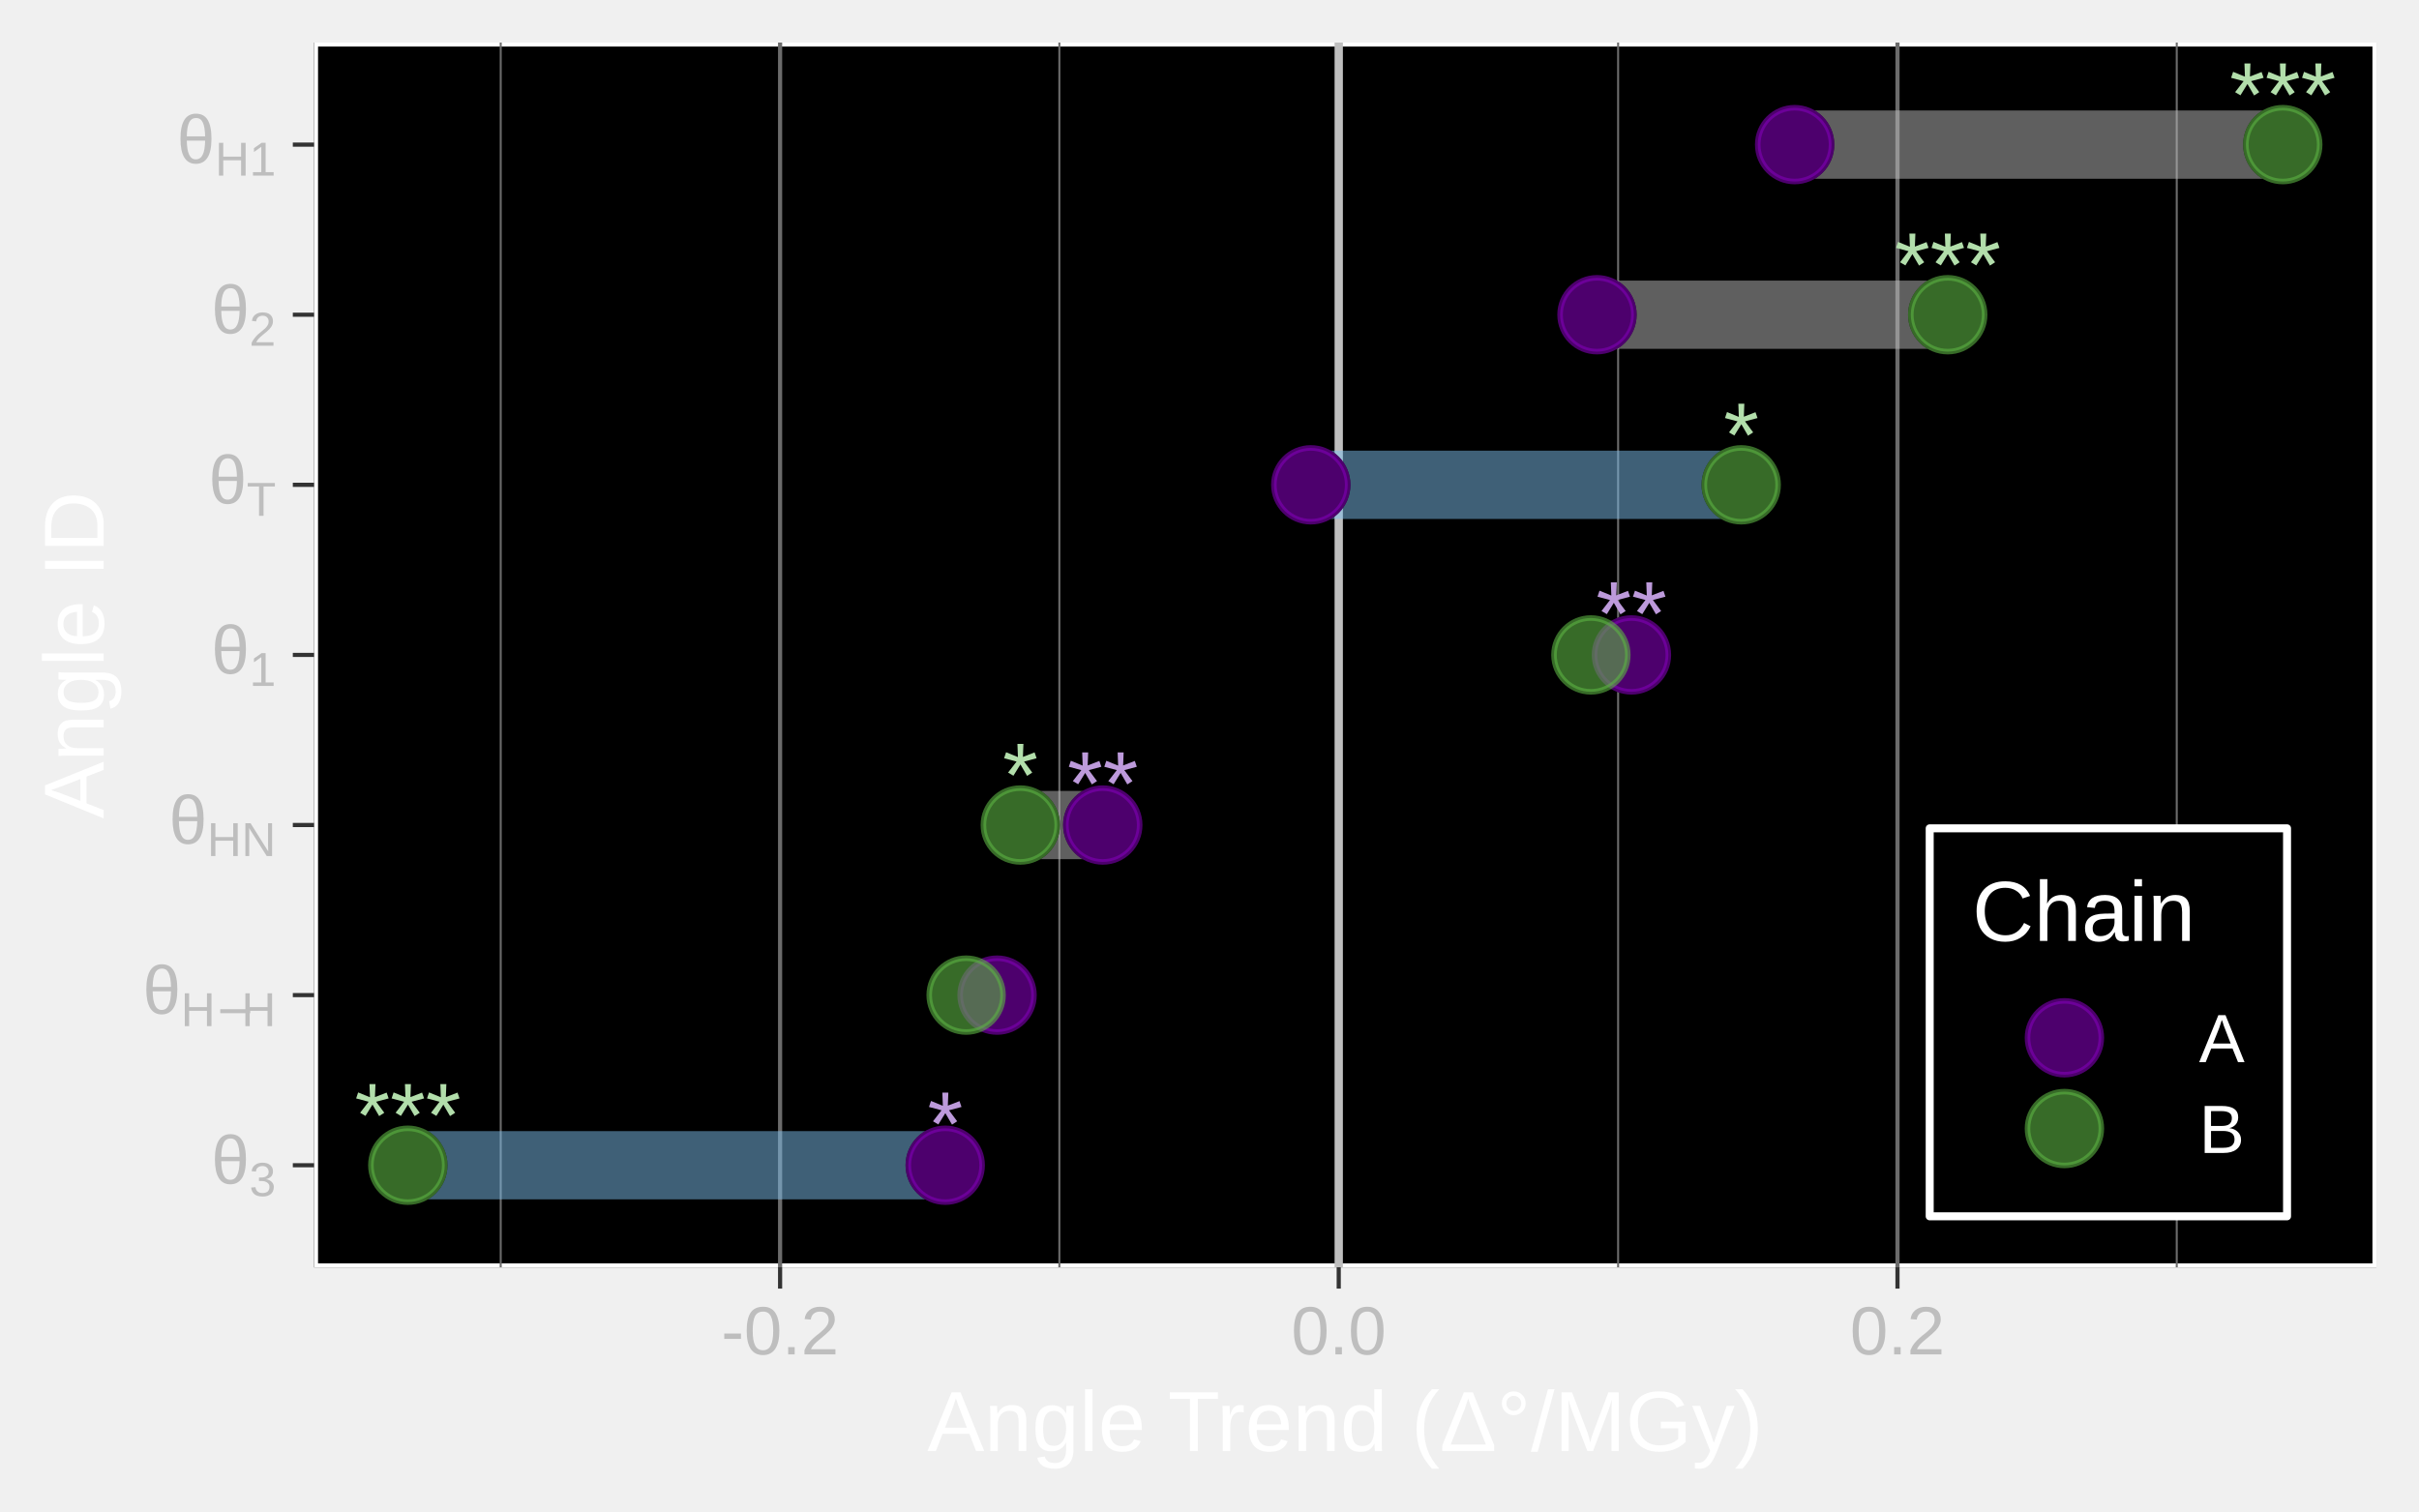
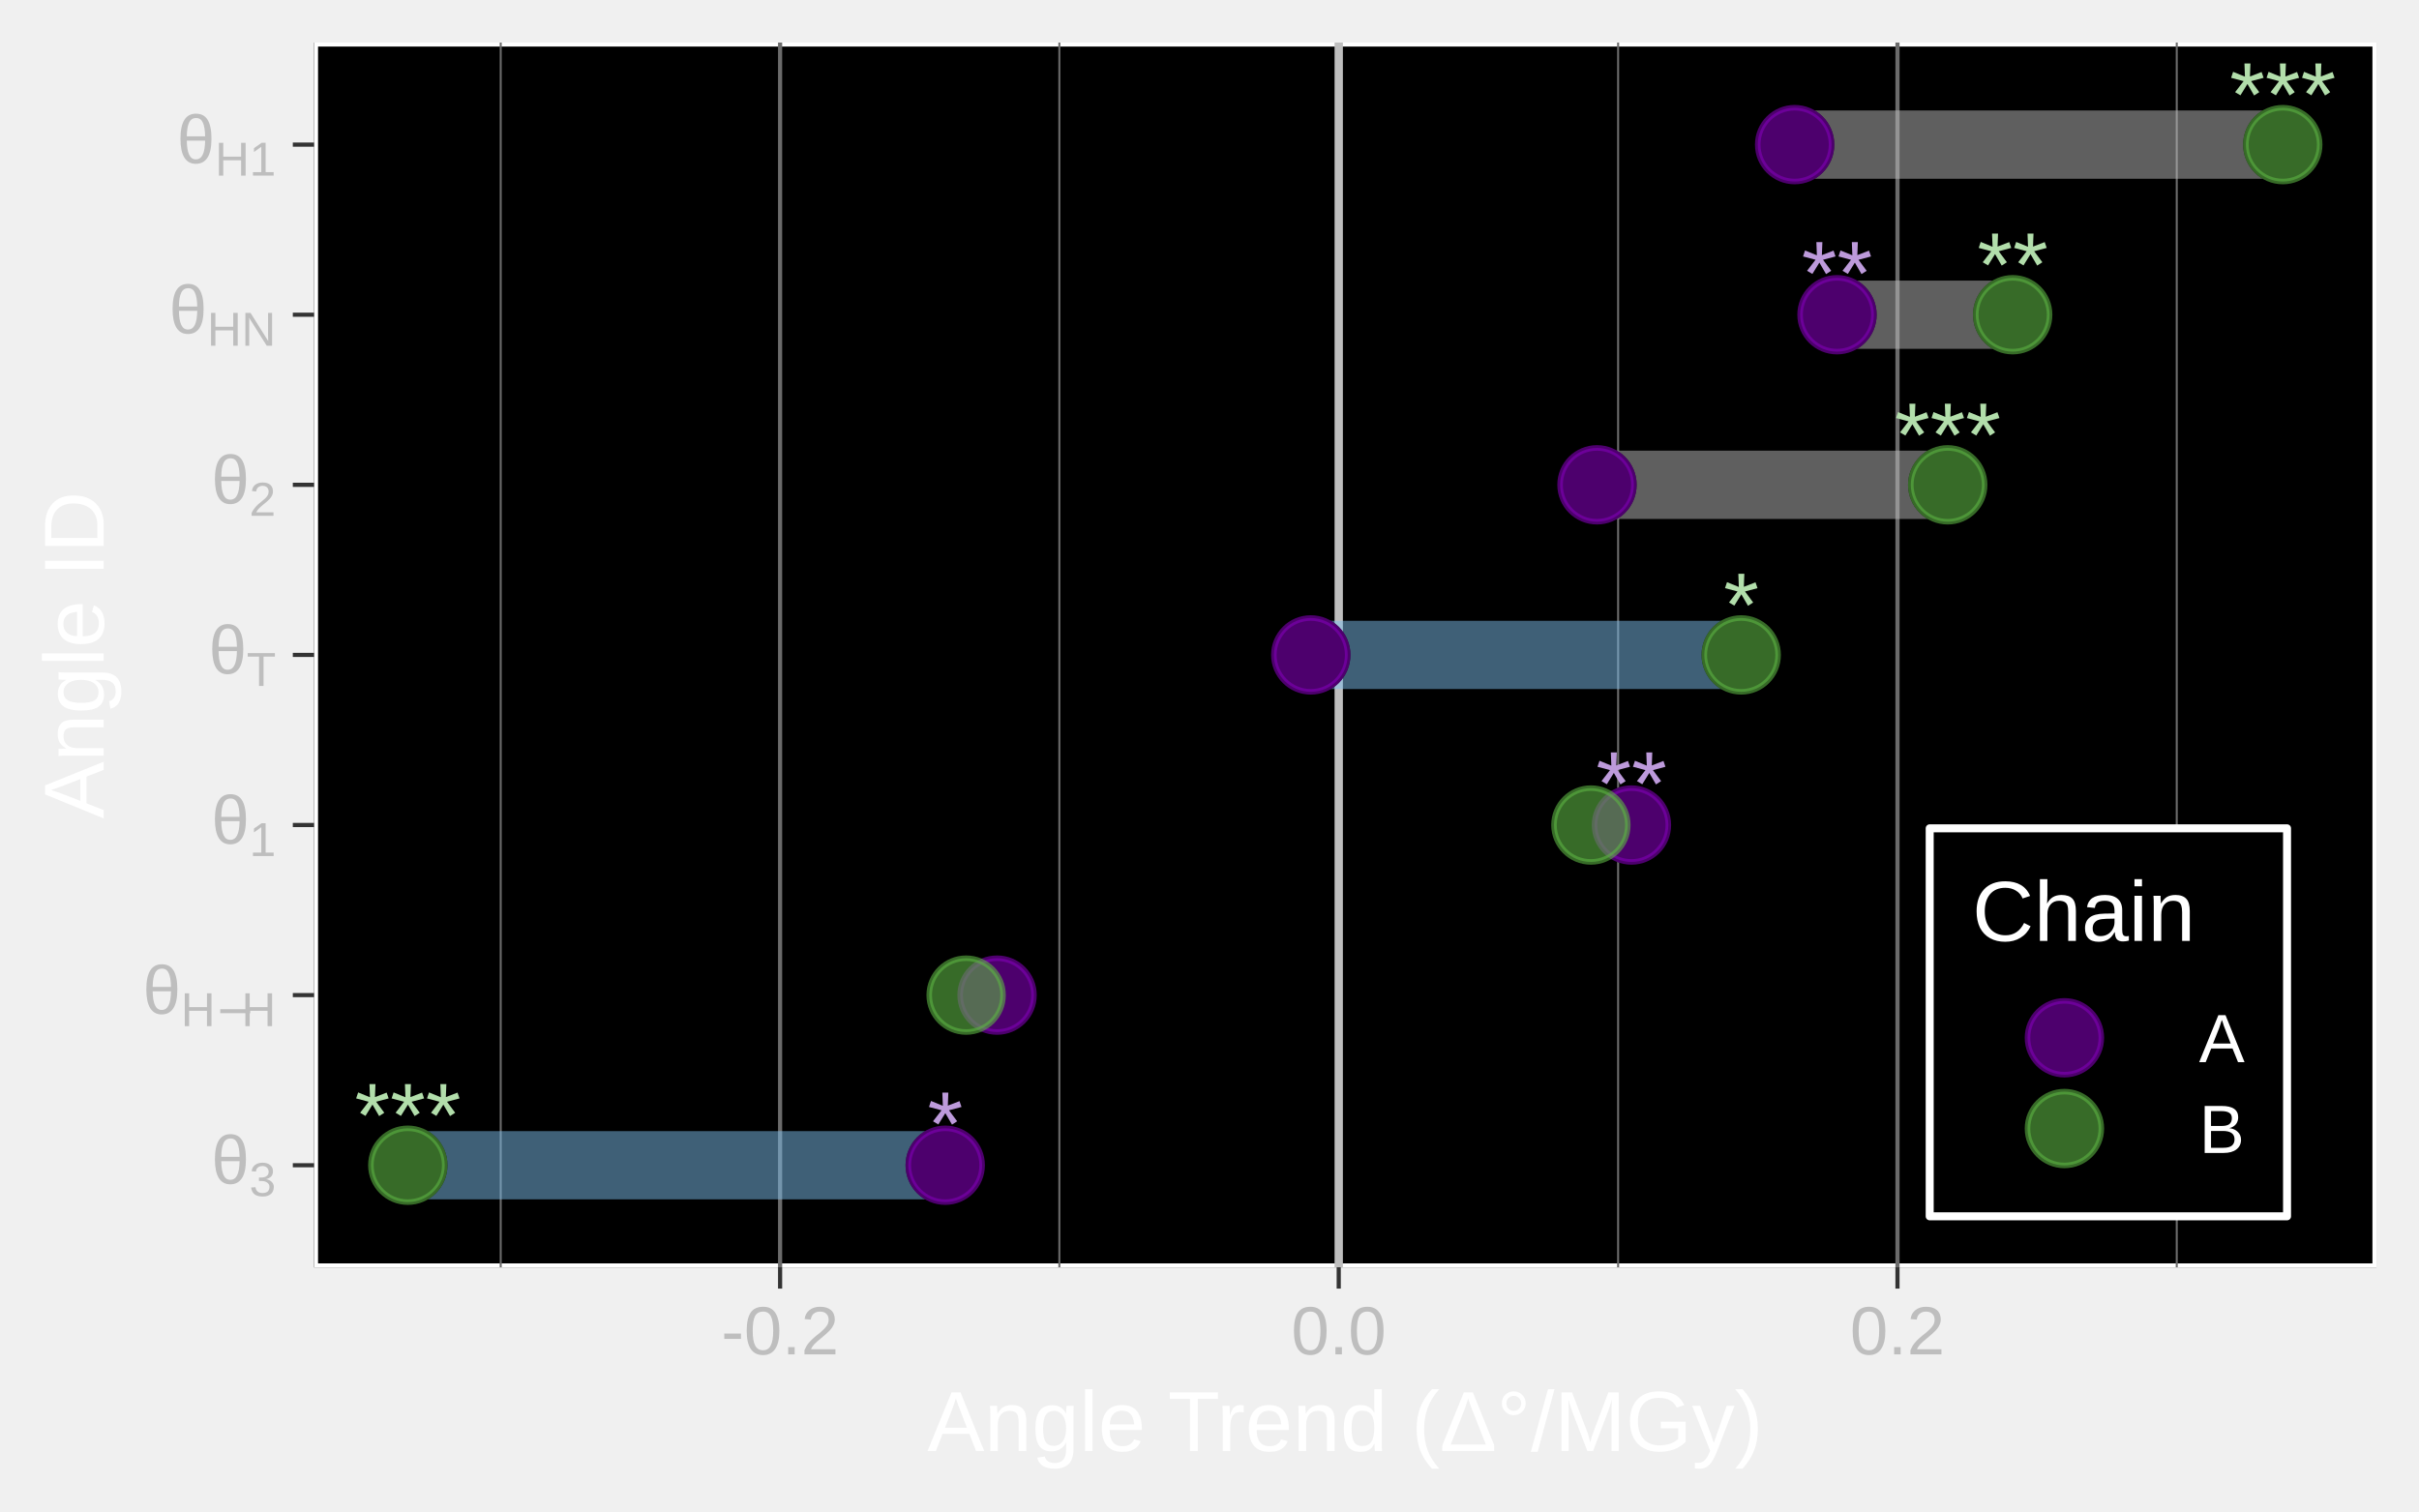
<svg xmlns="http://www.w3.org/2000/svg" width="226.77pt" height="141.73pt" viewBox="0 0 226.77 141.73">
  <g class="svglite">
    <defs>
      <style type="text/css">
    .svglite line, .svglite polyline, .svglite polygon, .svglite path, .svglite rect, .svglite circle {
      fill: none;
      stroke: #000000;
      stroke-linecap: round;
      stroke-linejoin: round;
      stroke-miterlimit: 10.00;
    }
    .svglite text {
      white-space: pre;
    }
    .svglite g.glyphgroup path {
      fill: inherit;
      stroke: none;
    }
  </style>
    </defs>
    <rect width="100%" height="100%" style="stroke: none; fill: none;" />
    <defs>
      <clipPath id="cpMC4wMHwyMjYuNzd8MC4wMHwxNDEuNzM=">
        <rect x="0.00" y="0.00" width="226.77" height="141.73" />
      </clipPath>
    </defs>
    <g clip-path="url(#cpMC4wMHwyMjYuNzd8MC4wMHwxNDEuNzM=)">
</g>
    <defs>
      <clipPath id="cpMjkuNDR8MjIyLjc5fDMuOTl8MTE4Ljgz">
        <rect x="29.44" y="3.99" width="193.34" height="114.85" />
      </clipPath>
    </defs>
    <g clip-path="url(#cpMjkuNDR8MjIyLjc5fDMuOTl8MTE4Ljgz)">
      <rect x="29.44" y="3.99" width="193.34" height="114.85" style="stroke-width: 0.75; stroke: #FFFFFF; fill: #000000;" />
      <polyline points="46.94,118.83 46.94,3.99 " style="stroke-width: 0.19; stroke: #6B6B6B; stroke-linecap: butt;" />
      <polyline points="99.31,118.83 99.31,3.99 " style="stroke-width: 0.19; stroke: #6B6B6B; stroke-linecap: butt;" />
      <polyline points="151.69,118.83 151.69,3.99 " style="stroke-width: 0.19; stroke: #6B6B6B; stroke-linecap: butt;" />
      <polyline points="204.06,118.83 204.06,3.99 " style="stroke-width: 0.19; stroke: #6B6B6B; stroke-linecap: butt;" />
      <polyline points="73.13,118.83 73.13,3.99 " style="stroke-width: 0.39; stroke: #6B6B6B; stroke-linecap: butt;" />
      <polyline points="125.50,118.83 125.50,3.99 " style="stroke-width: 0.39; stroke: #6B6B6B; stroke-linecap: butt;" />
      <polyline points="177.88,118.83 177.88,3.99 " style="stroke-width: 0.39; stroke: #6B6B6B; stroke-linecap: butt;" />
      <line x1="125.50" y1="118.83" x2="125.50" y2="3.99" style="stroke-width: 0.78; stroke: #BEBEBE; stroke-linecap: butt;" />
      <line x1="88.61" y1="109.26" x2="38.23" y2="109.26" style="stroke-width: 6.40; stroke: #7EC0EE; stroke-opacity: 0.50; stroke-linecap: butt;" />
      <line x1="93.47" y1="93.31" x2="90.57" y2="93.31" style="stroke-width: 6.40; stroke: #BEBEBE; stroke-opacity: 0.50; stroke-linecap: butt;" />
-       <line x1="103.38" y1="77.36" x2="95.65" y2="77.36" style="stroke-width: 6.40; stroke: #BEBEBE; stroke-opacity: 0.50; stroke-linecap: butt;" />
-       <line x1="152.94" y1="61.41" x2="149.14" y2="61.41" style="stroke-width: 6.40; stroke: #BEBEBE; stroke-opacity: 0.50; stroke-linecap: butt;" />
-       <line x1="122.88" y1="45.46" x2="163.23" y2="45.46" style="stroke-width: 6.40; stroke: #7EC0EE; stroke-opacity: 0.50; stroke-linecap: butt;" />
-       <line x1="149.71" y1="29.51" x2="182.59" y2="29.51" style="stroke-width: 6.40; stroke: #BEBEBE; stroke-opacity: 0.50; stroke-linecap: butt;" />
+       <line x1="152.94" y1="77.36" x2="149.14" y2="77.36" style="stroke-width: 6.40; stroke: #BEBEBE; stroke-opacity: 0.50; stroke-linecap: butt;" />
+       <line x1="122.88" y1="61.41" x2="163.23" y2="61.41" style="stroke-width: 6.40; stroke: #7EC0EE; stroke-opacity: 0.50; stroke-linecap: butt;" />
+       <line x1="149.71" y1="45.46" x2="182.59" y2="45.46" style="stroke-width: 6.40; stroke: #BEBEBE; stroke-opacity: 0.50; stroke-linecap: butt;" />
+       <line x1="172.21" y1="29.51" x2="188.68" y2="29.51" style="stroke-width: 6.40; stroke: #BEBEBE; stroke-opacity: 0.50; stroke-linecap: butt;" />
      <line x1="168.24" y1="13.56" x2="214.00" y2="13.56" style="stroke-width: 6.40; stroke: #BEBEBE; stroke-opacity: 0.50; stroke-linecap: butt;" />
-       <circle cx="152.94" cy="61.41" r="3.46" style="stroke-width: 0.52; fill: #000000;" />
-       <circle cx="149.14" cy="61.41" r="3.46" style="stroke-width: 0.52; fill: #000000;" />
-       <circle cx="149.71" cy="29.51" r="3.46" style="stroke-width: 0.52; fill: #000000;" />
-       <circle cx="182.59" cy="29.51" r="3.46" style="stroke-width: 0.52; fill: #000000;" />
+       <circle cx="152.94" cy="77.36" r="3.46" style="stroke-width: 0.52; fill: #000000;" />
+       <circle cx="149.14" cy="77.36" r="3.46" style="stroke-width: 0.52; fill: #000000;" />
+       <circle cx="149.71" cy="45.46" r="3.46" style="stroke-width: 0.52; fill: #000000;" />
+       <circle cx="182.59" cy="45.46" r="3.46" style="stroke-width: 0.52; fill: #000000;" />
      <circle cx="88.61" cy="109.26" r="3.46" style="stroke-width: 0.52; fill: #000000;" />
      <circle cx="38.23" cy="109.26" r="3.46" style="stroke-width: 0.52; fill: #000000;" />
-       <circle cx="122.88" cy="45.46" r="3.46" style="stroke-width: 0.52; fill: #000000;" />
-       <circle cx="163.23" cy="45.46" r="3.46" style="stroke-width: 0.52; fill: #000000;" />
+       <circle cx="122.88" cy="61.41" r="3.46" style="stroke-width: 0.52; fill: #000000;" />
+       <circle cx="163.23" cy="61.41" r="3.46" style="stroke-width: 0.52; fill: #000000;" />
      <circle cx="93.47" cy="93.31" r="3.46" style="stroke-width: 0.52; fill: #000000;" />
      <circle cx="90.57" cy="93.31" r="3.46" style="stroke-width: 0.52; fill: #000000;" />
      <circle cx="168.24" cy="13.56" r="3.46" style="stroke-width: 0.52; fill: #000000;" />
      <circle cx="214.00" cy="13.56" r="3.46" style="stroke-width: 0.52; fill: #000000;" />
-       <circle cx="103.38" cy="77.36" r="3.46" style="stroke-width: 0.52; fill: #000000;" />
-       <circle cx="95.65" cy="77.36" r="3.46" style="stroke-width: 0.52; fill: #000000;" />
-       <circle cx="152.94" cy="61.41" r="3.46" style="stroke-width: 0.52; stroke: #8100B6; stroke-opacity: 0.60; fill: #8100B6; fill-opacity: 0.60;" />
-       <circle cx="149.14" cy="61.41" r="3.46" style="stroke-width: 0.52; stroke: #5CB344; stroke-opacity: 0.60; fill: #5CB344; fill-opacity: 0.60;" />
-       <circle cx="149.71" cy="29.51" r="3.46" style="stroke-width: 0.52; stroke: #8100B6; stroke-opacity: 0.60; fill: #8100B6; fill-opacity: 0.60;" />
-       <circle cx="182.59" cy="29.51" r="3.46" style="stroke-width: 0.52; stroke: #5CB344; stroke-opacity: 0.60; fill: #5CB344; fill-opacity: 0.60;" />
+       <circle cx="172.21" cy="29.51" r="3.46" style="stroke-width: 0.52; fill: #000000;" />
+       <circle cx="188.68" cy="29.51" r="3.46" style="stroke-width: 0.52; fill: #000000;" />
+       <circle cx="152.94" cy="77.36" r="3.46" style="stroke-width: 0.52; stroke: #8100B6; stroke-opacity: 0.60; fill: #8100B6; fill-opacity: 0.60;" />
+       <circle cx="149.14" cy="77.36" r="3.46" style="stroke-width: 0.52; stroke: #5CB344; stroke-opacity: 0.60; fill: #5CB344; fill-opacity: 0.60;" />
+       <circle cx="149.71" cy="45.46" r="3.46" style="stroke-width: 0.52; stroke: #8100B6; stroke-opacity: 0.60; fill: #8100B6; fill-opacity: 0.60;" />
+       <circle cx="182.59" cy="45.46" r="3.46" style="stroke-width: 0.52; stroke: #5CB344; stroke-opacity: 0.60; fill: #5CB344; fill-opacity: 0.60;" />
      <circle cx="88.61" cy="109.26" r="3.46" style="stroke-width: 0.52; stroke: #8100B6; stroke-opacity: 0.60; fill: #8100B6; fill-opacity: 0.60;" />
      <circle cx="38.23" cy="109.26" r="3.46" style="stroke-width: 0.52; stroke: #5CB344; stroke-opacity: 0.60; fill: #5CB344; fill-opacity: 0.60;" />
-       <circle cx="122.88" cy="45.46" r="3.46" style="stroke-width: 0.52; stroke: #8100B6; stroke-opacity: 0.60; fill: #8100B6; fill-opacity: 0.60;" />
-       <circle cx="163.23" cy="45.46" r="3.46" style="stroke-width: 0.52; stroke: #5CB344; stroke-opacity: 0.60; fill: #5CB344; fill-opacity: 0.60;" />
+       <circle cx="122.88" cy="61.41" r="3.46" style="stroke-width: 0.52; stroke: #8100B6; stroke-opacity: 0.60; fill: #8100B6; fill-opacity: 0.60;" />
+       <circle cx="163.23" cy="61.41" r="3.46" style="stroke-width: 0.52; stroke: #5CB344; stroke-opacity: 0.60; fill: #5CB344; fill-opacity: 0.60;" />
      <circle cx="93.47" cy="93.31" r="3.46" style="stroke-width: 0.52; stroke: #8100B6; stroke-opacity: 0.60; fill: #8100B6; fill-opacity: 0.60;" />
      <circle cx="90.57" cy="93.31" r="3.46" style="stroke-width: 0.52; stroke: #5CB344; stroke-opacity: 0.60; fill: #5CB344; fill-opacity: 0.60;" />
      <circle cx="168.24" cy="13.56" r="3.46" style="stroke-width: 0.52; stroke: #8100B6; stroke-opacity: 0.60; fill: #8100B6; fill-opacity: 0.60;" />
      <circle cx="214.00" cy="13.56" r="3.46" style="stroke-width: 0.52; stroke: #5CB344; stroke-opacity: 0.60; fill: #5CB344; fill-opacity: 0.60;" />
-       <circle cx="103.38" cy="77.36" r="3.46" style="stroke-width: 0.52; stroke: #8100B6; stroke-opacity: 0.60; fill: #8100B6; fill-opacity: 0.60;" />
-       <circle cx="95.65" cy="77.36" r="3.46" style="stroke-width: 0.52; stroke: #5CB344; stroke-opacity: 0.60; fill: #5CB344; fill-opacity: 0.60;" />
-       <text x="152.94" y="60.48" text-anchor="middle" style="font-size: 8.54px;fill: #BD9ADB; font-family: &quot;Arial&quot;;" textLength="6.62px" lengthAdjust="spacingAndGlyphs">**</text>
-       <text x="149.71" y="28.58" text-anchor="middle" style="font-size: 8.54px;fill: #BD9ADB; font-family: &quot;Arial&quot;;" textLength="2.38px" lengthAdjust="spacingAndGlyphs"> </text>
+       <circle cx="172.21" cy="29.51" r="3.46" style="stroke-width: 0.52; stroke: #8100B6; stroke-opacity: 0.60; fill: #8100B6; fill-opacity: 0.60;" />
+       <circle cx="188.68" cy="29.51" r="3.46" style="stroke-width: 0.52; stroke: #5CB344; stroke-opacity: 0.60; fill: #5CB344; fill-opacity: 0.60;" />
+       <text x="152.94" y="76.43" text-anchor="middle" style="font-size: 8.54px;fill: #BD9ADB; font-family: &quot;Arial&quot;;" textLength="6.62px" lengthAdjust="spacingAndGlyphs">**</text>
+       <text x="149.71" y="44.53" text-anchor="middle" style="font-size: 8.54px;fill: #BD9ADB; font-family: &quot;Arial&quot;;" textLength="2.38px" lengthAdjust="spacingAndGlyphs"> </text>
      <text x="88.61" y="108.33" text-anchor="middle" style="font-size: 8.54px;fill: #BD9ADB; font-family: &quot;Arial&quot;;" textLength="3.31px" lengthAdjust="spacingAndGlyphs">*</text>
-       <text x="122.88" y="44.53" text-anchor="middle" style="font-size: 8.54px;fill: #BD9ADB; font-family: &quot;Arial&quot;;" textLength="2.38px" lengthAdjust="spacingAndGlyphs"> </text>
+       <text x="122.88" y="60.48" text-anchor="middle" style="font-size: 8.54px;fill: #BD9ADB; font-family: &quot;Arial&quot;;" textLength="2.38px" lengthAdjust="spacingAndGlyphs"> </text>
      <text x="93.47" y="92.38" text-anchor="middle" style="font-size: 8.54px;fill: #BD9ADB; font-family: &quot;Arial&quot;;" textLength="2.38px" lengthAdjust="spacingAndGlyphs"> </text>
      <text x="168.24" y="12.62" text-anchor="middle" style="font-size: 8.54px;fill: #BD9ADB; font-family: &quot;Arial&quot;;" textLength="2.38px" lengthAdjust="spacingAndGlyphs"> </text>
-       <text x="103.38" y="76.43" text-anchor="middle" style="font-size: 8.54px;fill: #BD9ADB; font-family: &quot;Arial&quot;;" textLength="6.62px" lengthAdjust="spacingAndGlyphs">**</text>
-       <text x="149.14" y="59.68" text-anchor="middle" style="font-size: 8.54px;fill: #B2DEAB; font-family: &quot;Arial&quot;;" textLength="2.38px" lengthAdjust="spacingAndGlyphs"> </text>
-       <text x="182.59" y="27.78" text-anchor="middle" style="font-size: 8.54px;fill: #B2DEAB; font-family: &quot;Arial&quot;;" textLength="9.94px" lengthAdjust="spacingAndGlyphs">***</text>
+       <text x="172.21" y="28.58" text-anchor="middle" style="font-size: 8.54px;fill: #BD9ADB; font-family: &quot;Arial&quot;;" textLength="6.62px" lengthAdjust="spacingAndGlyphs">**</text>
+       <text x="149.14" y="75.63" text-anchor="middle" style="font-size: 8.54px;fill: #B2DEAB; font-family: &quot;Arial&quot;;" textLength="2.38px" lengthAdjust="spacingAndGlyphs"> </text>
+       <text x="182.59" y="43.73" text-anchor="middle" style="font-size: 8.54px;fill: #B2DEAB; font-family: &quot;Arial&quot;;" textLength="9.94px" lengthAdjust="spacingAndGlyphs">***</text>
      <text x="38.23" y="107.53" text-anchor="middle" style="font-size: 8.54px;fill: #B2DEAB; font-family: &quot;Arial&quot;;" textLength="9.94px" lengthAdjust="spacingAndGlyphs">***</text>
-       <text x="163.23" y="43.73" text-anchor="middle" style="font-size: 8.54px;fill: #B2DEAB; font-family: &quot;Arial&quot;;" textLength="3.31px" lengthAdjust="spacingAndGlyphs">*</text>
+       <text x="163.23" y="59.68" text-anchor="middle" style="font-size: 8.54px;fill: #B2DEAB; font-family: &quot;Arial&quot;;" textLength="3.31px" lengthAdjust="spacingAndGlyphs">*</text>
      <text x="90.57" y="91.58" text-anchor="middle" style="font-size: 8.54px;fill: #B2DEAB; font-family: &quot;Arial&quot;;" textLength="2.38px" lengthAdjust="spacingAndGlyphs"> </text>
      <text x="214.00" y="11.83" text-anchor="middle" style="font-size: 8.54px;fill: #B2DEAB; font-family: &quot;Arial&quot;;" textLength="9.94px" lengthAdjust="spacingAndGlyphs">***</text>
-       <text x="95.65" y="75.63" text-anchor="middle" style="font-size: 8.54px;fill: #B2DEAB; font-family: &quot;Arial&quot;;" textLength="3.31px" lengthAdjust="spacingAndGlyphs">*</text>
+       <text x="188.68" y="27.78" text-anchor="middle" style="font-size: 8.54px;fill: #B2DEAB; font-family: &quot;Arial&quot;;" textLength="6.62px" lengthAdjust="spacingAndGlyphs">**</text>
    </g>
    <g clip-path="url(#cpMC4wMHwyMjYuNzd8MC4wMHwxNDEuNzM=)">
      <text x="19.82" y="110.99" style="font-size: 6.40px;fill: #BEBEBE; font-family: &quot;Arial&quot;;" textLength="3.55px" lengthAdjust="spacingAndGlyphs">θ</text>
      <text x="23.37" y="112.15" style="font-size: 4.48px;fill: #BEBEBE; font-family: &quot;Arial&quot;;" textLength="2.48px" lengthAdjust="spacingAndGlyphs">3</text>
      <text x="13.39" y="95.06" style="font-size: 6.40px;fill: #BEBEBE; font-family: &quot;Arial&quot;;" textLength="3.55px" lengthAdjust="spacingAndGlyphs">θ</text>
      <text x="16.95" y="96.22" style="font-size: 4.48px;fill: #BEBEBE; font-family: &quot;Arial&quot;;" textLength="3.23px" lengthAdjust="spacingAndGlyphs">H</text>
      <text x="20.18" y="96.22" style="font-size: 4.48px;fill: #BEBEBE; font-family: &quot;Symbol&quot;;" textLength="2.45px" lengthAdjust="spacingAndGlyphs">−</text>
      <text x="22.63" y="96.22" style="font-size: 4.48px;fill: #BEBEBE; font-family: &quot;Arial&quot;;" textLength="3.23px" lengthAdjust="spacingAndGlyphs">H</text>
-       <text x="15.85" y="79.11" style="font-size: 6.40px;fill: #BEBEBE; font-family: &quot;Arial&quot;;" textLength="3.55px" lengthAdjust="spacingAndGlyphs">θ</text>
-       <text x="19.41" y="80.27" style="font-size: 4.48px;fill: #BEBEBE; font-family: &quot;Arial&quot;;" textLength="3.23px" lengthAdjust="spacingAndGlyphs">H</text>
-       <text x="22.63" y="80.27" style="font-size: 4.48px;fill: #BEBEBE; font-family: &quot;Arial&quot;;" textLength="3.23px" lengthAdjust="spacingAndGlyphs">N</text>
-       <text x="19.82" y="63.16" style="font-size: 6.40px;fill: #BEBEBE; font-family: &quot;Arial&quot;;" textLength="3.55px" lengthAdjust="spacingAndGlyphs">θ</text>
-       <text x="23.37" y="64.32" style="font-size: 4.48px;fill: #BEBEBE; font-family: &quot;Arial&quot;;" textLength="2.48px" lengthAdjust="spacingAndGlyphs">1</text>
-       <text x="19.57" y="47.21" style="font-size: 6.40px;fill: #BEBEBE; font-family: &quot;Arial&quot;;" textLength="3.55px" lengthAdjust="spacingAndGlyphs">θ</text>
-       <text x="23.13" y="48.37" style="font-size: 4.48px;fill: #BEBEBE; font-family: &quot;Arial&quot;;" textLength="2.73px" lengthAdjust="spacingAndGlyphs">T</text>
-       <text x="19.82" y="31.26" style="font-size: 6.40px;fill: #BEBEBE; font-family: &quot;Arial&quot;;" textLength="3.55px" lengthAdjust="spacingAndGlyphs">θ</text>
-       <text x="23.37" y="32.42" style="font-size: 4.48px;fill: #BEBEBE; font-family: &quot;Arial&quot;;" textLength="2.48px" lengthAdjust="spacingAndGlyphs">2</text>
+       <text x="19.82" y="79.11" style="font-size: 6.40px;fill: #BEBEBE; font-family: &quot;Arial&quot;;" textLength="3.55px" lengthAdjust="spacingAndGlyphs">θ</text>
+       <text x="23.37" y="80.27" style="font-size: 4.48px;fill: #BEBEBE; font-family: &quot;Arial&quot;;" textLength="2.48px" lengthAdjust="spacingAndGlyphs">1</text>
+       <text x="19.57" y="63.16" style="font-size: 6.40px;fill: #BEBEBE; font-family: &quot;Arial&quot;;" textLength="3.55px" lengthAdjust="spacingAndGlyphs">θ</text>
+       <text x="23.13" y="64.32" style="font-size: 4.48px;fill: #BEBEBE; font-family: &quot;Arial&quot;;" textLength="2.73px" lengthAdjust="spacingAndGlyphs">T</text>
+       <text x="19.82" y="47.21" style="font-size: 6.40px;fill: #BEBEBE; font-family: &quot;Arial&quot;;" textLength="3.55px" lengthAdjust="spacingAndGlyphs">θ</text>
+       <text x="23.37" y="48.37" style="font-size: 4.48px;fill: #BEBEBE; font-family: &quot;Arial&quot;;" textLength="2.48px" lengthAdjust="spacingAndGlyphs">2</text>
+       <text x="15.85" y="31.26" style="font-size: 6.40px;fill: #BEBEBE; font-family: &quot;Arial&quot;;" textLength="3.55px" lengthAdjust="spacingAndGlyphs">θ</text>
+       <text x="19.41" y="32.42" style="font-size: 4.48px;fill: #BEBEBE; font-family: &quot;Arial&quot;;" textLength="3.23px" lengthAdjust="spacingAndGlyphs">H</text>
+       <text x="22.63" y="32.42" style="font-size: 4.48px;fill: #BEBEBE; font-family: &quot;Arial&quot;;" textLength="3.23px" lengthAdjust="spacingAndGlyphs">N</text>
      <text x="16.59" y="15.30" style="font-size: 6.40px;fill: #BEBEBE; font-family: &quot;Arial&quot;;" textLength="3.55px" lengthAdjust="spacingAndGlyphs">θ</text>
      <text x="20.15" y="16.47" style="font-size: 4.48px;fill: #BEBEBE; font-family: &quot;Arial&quot;;" textLength="3.23px" lengthAdjust="spacingAndGlyphs">H</text>
      <text x="23.37" y="16.47" style="font-size: 4.48px;fill: #BEBEBE; font-family: &quot;Arial&quot;;" textLength="2.48px" lengthAdjust="spacingAndGlyphs">1</text>
      <polyline points="27.45,109.26 29.44,109.26 " style="stroke-width: 0.39; stroke: #333333; stroke-linecap: butt;" />
      <polyline points="27.45,93.31 29.44,93.31 " style="stroke-width: 0.39; stroke: #333333; stroke-linecap: butt;" />
      <polyline points="27.45,77.36 29.44,77.36 " style="stroke-width: 0.39; stroke: #333333; stroke-linecap: butt;" />
      <polyline points="27.45,61.41 29.44,61.41 " style="stroke-width: 0.39; stroke: #333333; stroke-linecap: butt;" />
      <polyline points="27.45,45.46 29.44,45.46 " style="stroke-width: 0.39; stroke: #333333; stroke-linecap: butt;" />
      <polyline points="27.45,29.51 29.44,29.51 " style="stroke-width: 0.39; stroke: #333333; stroke-linecap: butt;" />
      <polyline points="27.45,13.56 29.44,13.56 " style="stroke-width: 0.39; stroke: #333333; stroke-linecap: butt;" />
      <polyline points="73.13,120.83 73.13,118.83 " style="stroke-width: 0.39; stroke: #333333; stroke-linecap: butt;" />
      <polyline points="125.50,120.83 125.50,118.83 " style="stroke-width: 0.39; stroke: #333333; stroke-linecap: butt;" />
      <polyline points="177.88,120.83 177.88,118.83 " style="stroke-width: 0.39; stroke: #333333; stroke-linecap: butt;" />
      <text x="73.13" y="127.00" text-anchor="middle" style="font-size: 6.40px;fill: #BEBEBE; font-family: &quot;Arial&quot;;" textLength="11.00px" lengthAdjust="spacingAndGlyphs">-0.2</text>
      <text x="125.50" y="127.00" text-anchor="middle" style="font-size: 6.40px;fill: #BEBEBE; font-family: &quot;Arial&quot;;" textLength="8.88px" lengthAdjust="spacingAndGlyphs">0.0</text>
      <text x="177.88" y="127.00" text-anchor="middle" style="font-size: 6.40px;fill: #BEBEBE; font-family: &quot;Arial&quot;;" textLength="8.88px" lengthAdjust="spacingAndGlyphs">0.2</text>
      <text x="126.11" y="136.06" text-anchor="middle" style="font-size: 8.00px;fill: #FFFFFF; font-family: &quot;Arial&quot;;" textLength="78.41px" lengthAdjust="spacingAndGlyphs">Angle Trend (Δ°/MGy)</text>
      <text transform="translate(9.72,61.41) rotate(-90)" text-anchor="middle" style="font-size: 8.00px;fill: #FFFFFF; font-family: &quot;Arial&quot;;" textLength="30.70px" lengthAdjust="spacingAndGlyphs">Angle ID</text>
      <rect x="180.90" y="77.67" width="33.50" height="36.38" style="stroke-width: 0.75; stroke: #FFFFFF; fill: #000000;" />
      <text x="184.89" y="88.23" style="font-size: 8.00px;fill: #FFFFFF; font-family: &quot;Arial&quot;;" textLength="20.92px" lengthAdjust="spacingAndGlyphs">Chain</text>
      <circle cx="193.53" cy="97.31" r="3.46" style="stroke-width: 0.52; stroke: #8100B6; stroke-opacity: 0.60; fill: #8100B6; fill-opacity: 0.60;" />
      <circle cx="193.53" cy="105.82" r="3.46" style="stroke-width: 0.52; stroke: #5CB344; stroke-opacity: 0.60; fill: #5CB344; fill-opacity: 0.60;" />
      <text x="206.15" y="99.60" style="font-size: 6.40px;fill: #FFFFFF; font-family: &quot;Arial&quot;;" textLength="4.27px" lengthAdjust="spacingAndGlyphs">A</text>
      <text x="206.15" y="108.11" style="font-size: 6.40px;fill: #FFFFFF; font-family: &quot;Arial&quot;;" textLength="4.27px" lengthAdjust="spacingAndGlyphs">B</text>
    </g>
  </g>
</svg>
